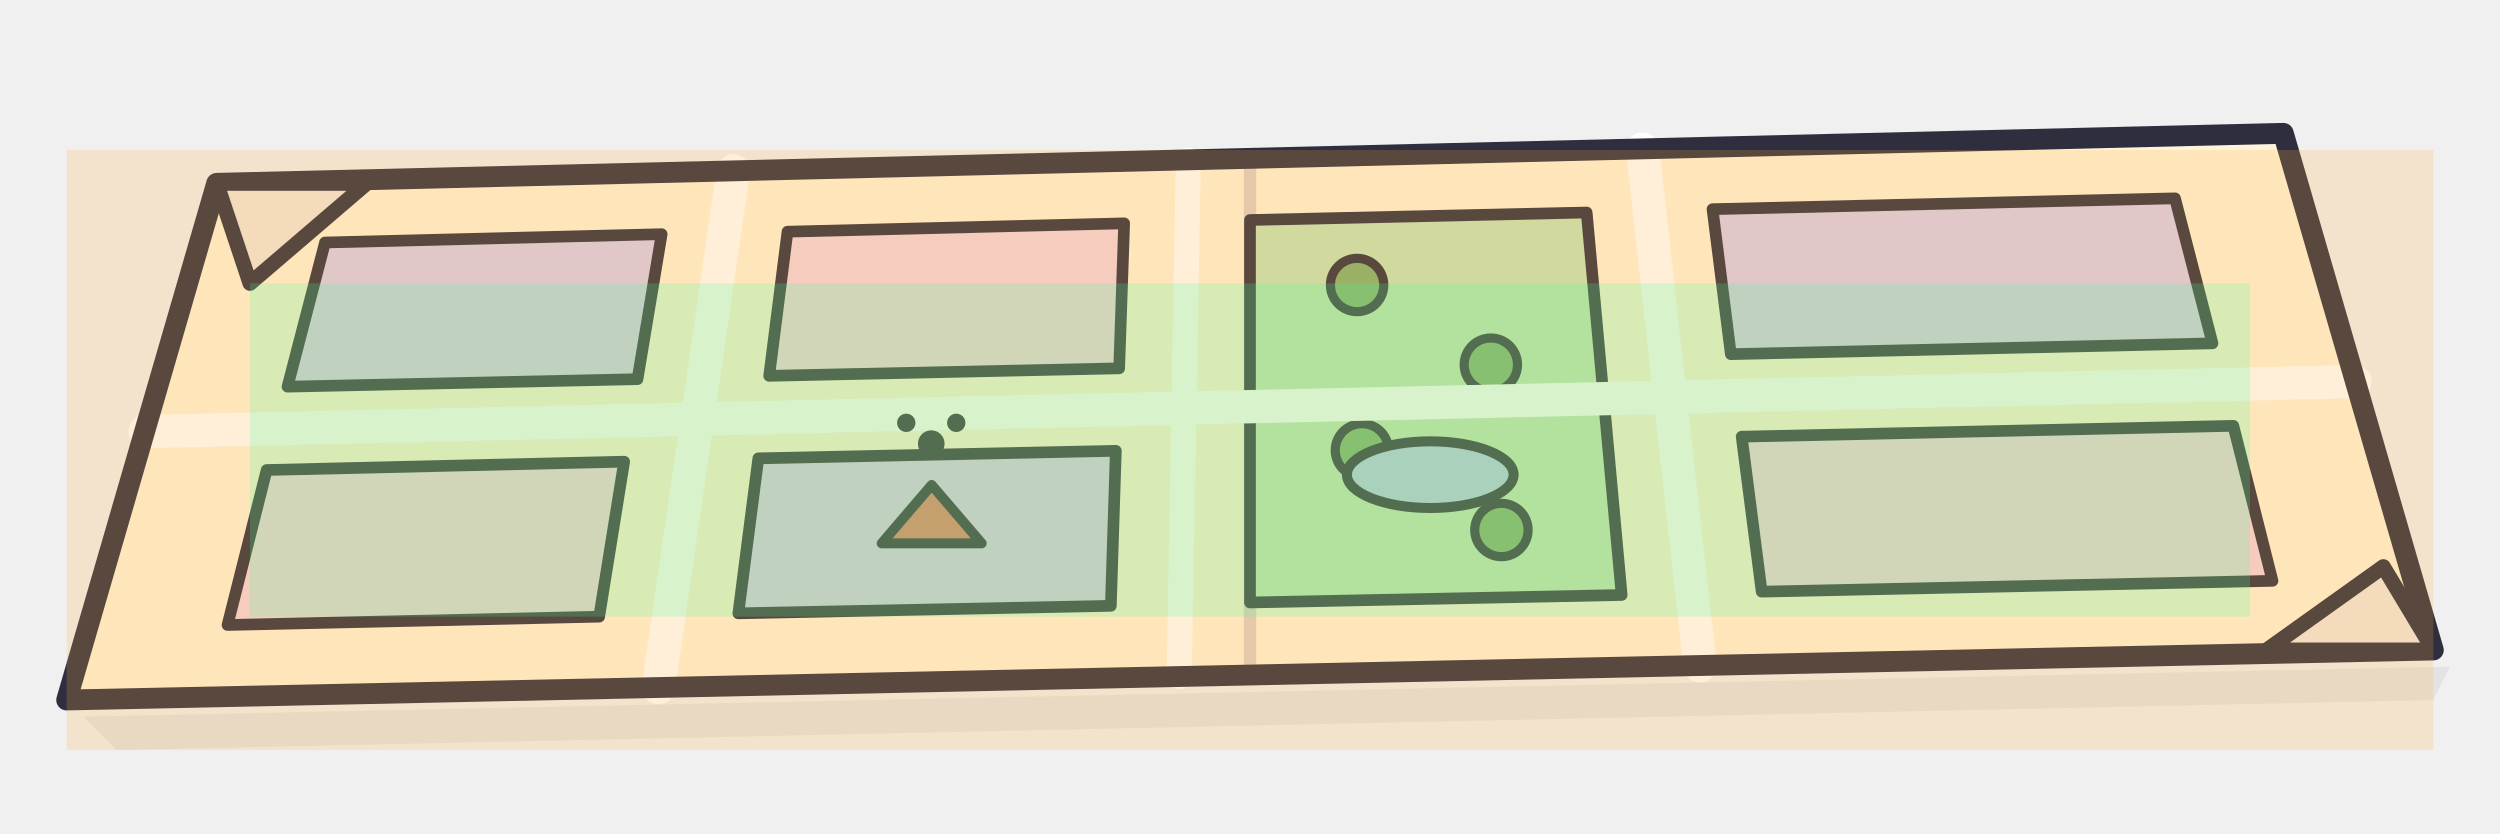
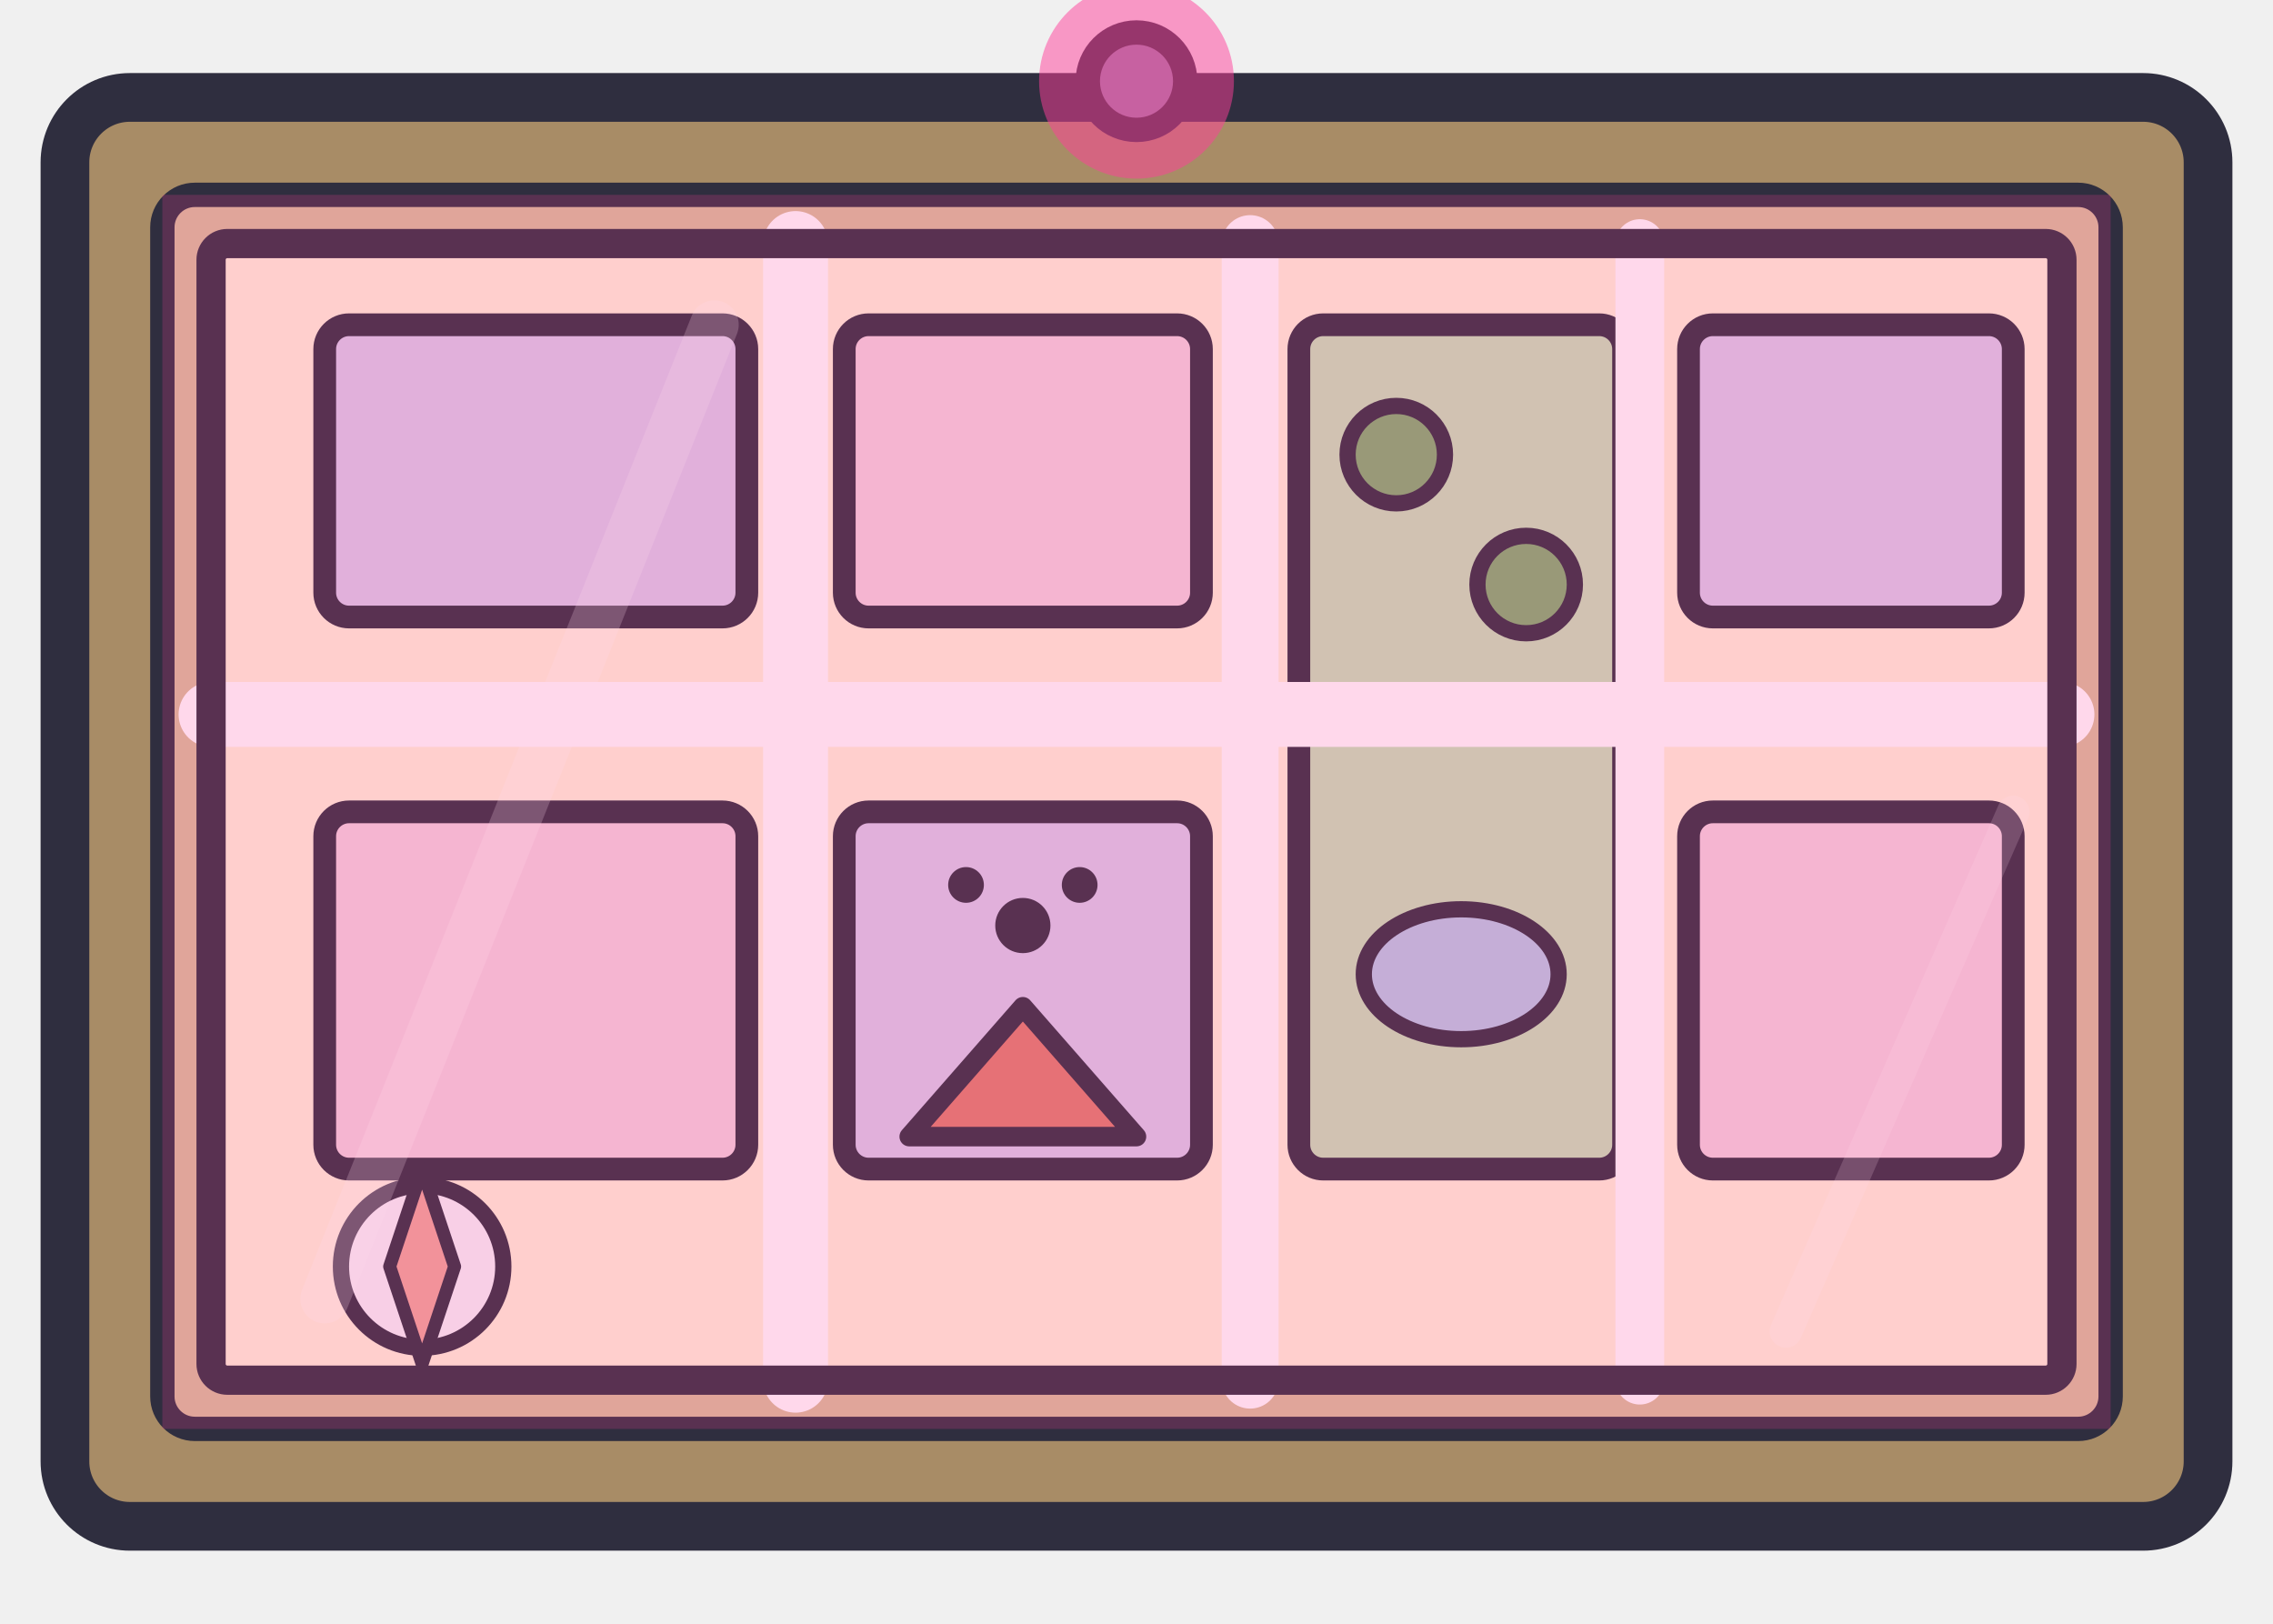
- <svg xmlns="http://www.w3.org/2000/svg" viewBox="0 0 300 100" width="300" height="100">
-   <g id="stín">
-     <path d="M 10 86 L 294 80 L 292 84 L 14 90 Z" fill="#2F2E3F" stroke="none" opacity="0.07" />
+ <svg xmlns="http://www.w3.org/2000/svg" viewBox="0 0 140 100" width="140" height="100">
+   <g id="rám">
+     <rect x="4" y="6" width="132" height="88" rx="4" fill="#A88C66" stroke="#2F2E3F" stroke-width="3" stroke-linejoin="round" stroke-linecap="round" />
+     <rect x="10" y="12" width="120" height="76" rx="2" fill="#D8BF9A" stroke="#2F2E3F" stroke-width="1.5" stroke-linejoin="round" stroke-linecap="round" />
  </g>
  <g id="papír">
-     <path d="M 26 22 L 274 16 L 292 78 L 8 84 Z" fill="#FFF4DA" stroke="none" />
-     <path d="M 150 19 L 150 81" fill="none" stroke="#D8C7C0" stroke-width="1.5" stroke-linejoin="round" stroke-linecap="round" opacity="0.8" />
-     <path d="M 17 53 L 283 47" fill="none" stroke="#D8C7C0" stroke-width="1.5" stroke-linejoin="round" stroke-linecap="round" opacity="0.8" />
+     <rect x="13" y="15" width="114" height="70" rx="1" fill="#FFF4DA" stroke="none" />
  </g>
  <g id="park">
-     <path d="M 150.0 26.4 L 190.4 25.5 L 194.6 71.4 L 150.0 72.3 Z" fill="#C5E3B8" stroke="#2F2E3F" stroke-width="1.4" stroke-linejoin="round" stroke-linecap="round" />
-     <circle cx="162.85" cy="34.2" r="3.2" fill="#7FB06F" stroke="#2F2E3F" stroke-width="1.1" stroke-linejoin="round" stroke-linecap="round" />
-     <circle cx="178.9" cy="43.76" r="3.2" fill="#7FB06F" stroke="#2F2E3F" stroke-width="1.1" stroke-linejoin="round" stroke-linecap="round" />
-     <circle cx="163.43" cy="54.04" r="3.2" fill="#7FB06F" stroke="#2F2E3F" stroke-width="1.1" stroke-linejoin="round" stroke-linecap="round" />
-     <circle cx="180.17" cy="63.6" r="3.2" fill="#7FB06F" stroke="#2F2E3F" stroke-width="1.1" stroke-linejoin="round" stroke-linecap="round" />
-   </g>
-   <g id="rybník">
-     <ellipse cx="171.63" cy="56.96" rx="10" ry="4" fill="#B7CBE6" stroke="#2F2E3F" stroke-width="1.2" stroke-linejoin="round" stroke-linecap="round" />
+     <rect x="80" y="20" width="20" height="52" rx="1.5" fill="#C5E3B8" stroke="#2F2E3F" stroke-width="1.4" stroke-linejoin="round" stroke-linecap="round" />
+     <circle cx="86" cy="28" r="3" fill="#7FB06F" stroke="#2F2E3F" stroke-width="1" stroke-linejoin="round" stroke-linecap="round" />
+     <circle cx="94" cy="36" r="3" fill="#7FB06F" stroke="#2F2E3F" stroke-width="1" stroke-linejoin="round" stroke-linecap="round" />
+     <ellipse cx="90" cy="60" rx="6" ry="4" fill="#B7CBE6" stroke="#2F2E3F" stroke-width="1" stroke-linejoin="round" stroke-linecap="round" />
  </g>
  <g id="domy">
-     <path d="M 39.0 29.1 L 79.4 28.1 L 76.5 45.5 L 34.5 46.4 Z" fill="#D9CDEB" stroke="#2F2E3F" stroke-width="1.4" stroke-linejoin="round" stroke-linecap="round" />
-     <path d="M 94.5 27.8 L 134.9 26.8 L 134.3 44.2 L 92.3 45.1 Z" fill="#F3D3DE" stroke="#2F2E3F" stroke-width="1.4" stroke-linejoin="round" stroke-linecap="round" />
-     <path d="M 32.0 56.4 L 74.9 55.4 L 71.9 74.0 L 27.3 75.0 Z" fill="#F3D3DE" stroke="#2F2E3F" stroke-width="1.4" stroke-linejoin="round" stroke-linecap="round" />
-     <path d="M 91.0 55.0 L 133.9 54.1 L 133.3 72.7 L 88.6 73.6 Z" fill="#D9CDEB" stroke="#2F2E3F" stroke-width="1.4" stroke-linejoin="round" stroke-linecap="round" />
-     <path d="M 205.5 25.1 L 261.0 23.8 L 265.5 41.2 L 207.7 42.5 Z" fill="#D9CDEB" stroke="#2F2E3F" stroke-width="1.4" stroke-linejoin="round" stroke-linecap="round" />
-     <path d="M 209.0 52.4 L 268.0 51.1 L 272.7 69.7 L 211.4 71.0 Z" fill="#F3D3DE" stroke="#2F2E3F" stroke-width="1.4" stroke-linejoin="round" stroke-linecap="round" />
+     <rect x="20" y="20" width="26" height="18" rx="1.5" fill="#D9CDEB" stroke="#2F2E3F" stroke-width="1.4" stroke-linejoin="round" stroke-linecap="round" />
+     <rect x="52" y="20" width="22" height="18" rx="1.5" fill="#F3D3DE" stroke="#2F2E3F" stroke-width="1.4" stroke-linejoin="round" stroke-linecap="round" />
+     <rect x="104" y="20" width="20" height="18" rx="1.5" fill="#D9CDEB" stroke="#2F2E3F" stroke-width="1.4" stroke-linejoin="round" stroke-linecap="round" />
+     <rect x="20" y="50" width="26" height="22" rx="1.5" fill="#F3D3DE" stroke="#2F2E3F" stroke-width="1.4" stroke-linejoin="round" stroke-linecap="round" />
+     <rect x="52" y="50" width="22" height="22" rx="1.5" fill="#D9CDEB" stroke="#2F2E3F" stroke-width="1.4" stroke-linejoin="round" stroke-linecap="round" />
+     <rect x="104" y="50" width="20" height="22" rx="1.5" fill="#F3D3DE" stroke="#2F2E3F" stroke-width="1.4" stroke-linejoin="round" stroke-linecap="round" />
  </g>
  <g id="ulice">
-     <path d="M 17.4 51.8 L 282.6 45.8" fill="none" stroke="#FFFFFF" stroke-width="4" stroke-linejoin="round" stroke-linecap="round" />
-     <path d="M 88.0 20.5 L 79.0 82.5" fill="none" stroke="#FFFFFF" stroke-width="4" stroke-linejoin="round" stroke-linecap="round" />
-     <path d="M 197.1 17.9 L 204.0 79.9" fill="none" stroke="#FFFFFF" stroke-width="4" stroke-linejoin="round" stroke-linecap="round" />
-     <path d="M 142.6 19.2 L 141.5 81.2" fill="none" stroke="#FFFFFF" stroke-width="3" stroke-linejoin="round" stroke-linecap="round" />
+     <path d="M 13 44 L 127 44" fill="none" stroke="#FFFFFF" stroke-width="4" stroke-linejoin="round" stroke-linecap="round" />
+     <path d="M 49 15 L 49 85" fill="none" stroke="#FFFFFF" stroke-width="4" stroke-linejoin="round" stroke-linecap="round" />
+     <path d="M 77 15 L 77 85" fill="none" stroke="#FFFFFF" stroke-width="3.5" stroke-linejoin="round" stroke-linecap="round" />
+     <path d="M 101 15 L 101 85" fill="none" stroke="#FFFFFF" stroke-width="3" stroke-linejoin="round" stroke-linecap="round" />
  </g>
  <g id="náš dům">
-     <path d="M 105.8 65.2 L 111.8 58.2 L 117.8 65.2 Z" fill="#E07E6D" stroke="#2F2E3F" stroke-width="1.2" stroke-linejoin="round" stroke-linecap="round" />
-     <circle cx="111.75" cy="53.24" r="1.6" fill="#2F2E3F" stroke="none" />
-     <circle cx="108.75" cy="50.74" r="1.1" fill="#2F2E3F" stroke="none" />
-     <circle cx="114.75" cy="50.74" r="1.1" fill="#2F2E3F" stroke="none" />
+     <path d="M 56 70 L 63 62 L 70 70 Z" fill="#E07E6D" stroke="#2F2E3F" stroke-width="1.2" stroke-linejoin="round" stroke-linecap="round" />
+     <circle cx="63" cy="57" r="1.7" fill="#2F2E3F" stroke="none" />
+     <circle cx="59.5" cy="54.5" r="1.1" fill="#2F2E3F" stroke="none" />
+     <circle cx="66.5" cy="54.5" r="1.1" fill="#2F2E3F" stroke="none" />
+   </g>
+   <g id="růžice">
+     <circle cx="26" cy="78" r="5" fill="#F6F4F9" stroke="#2F2E3F" stroke-width="1" stroke-linejoin="round" stroke-linecap="round" />
+     <path d="M 26 72 L 28 78 L 26 84 L 24 78 Z" fill="#EFA79A" stroke="#2F2E3F" stroke-width="0.8" stroke-linejoin="round" stroke-linecap="round" />
  </g>
  <g id="okraj">
-     <path d="M 26 22 L 274 16 L 292 78 L 8 84 Z" fill="none" stroke="#2F2E3F" stroke-width="2.5" stroke-linejoin="round" stroke-linecap="round" />
+     <rect x="13" y="15" width="114" height="70" rx="1" fill="none" stroke="#2F2E3F" stroke-width="1.8" stroke-linejoin="round" stroke-linecap="round" />
  </g>
-   <g id="rohy">
-     <path d="M 26 22 L 44 22 L 30 34 Z" fill="#F0E6DC" stroke="#2F2E3F" stroke-width="1.8" stroke-linejoin="round" stroke-linecap="round" />
-     <path d="M 292 78 L 272 78 L 286 68 Z" fill="#F0E6DC" stroke="#2F2E3F" stroke-width="1.8" stroke-linejoin="round" stroke-linecap="round" />
+   <g id="sklo">
+     <path d="M 20 80 L 44 20" fill="none" stroke="#FFFFFF" stroke-width="3" stroke-linejoin="round" stroke-linecap="round" opacity="0.22" />
+     <path d="M 110 82 L 124 50" fill="none" stroke="#FFFFFF" stroke-width="2" stroke-linejoin="round" stroke-linecap="round" opacity="0.18" />
  </g>
-   <rect id="@pata" x="8" y="18" width="284" height="72" fill="#FFB13D" opacity="0.2" />
-   <rect id="@plošina" x="30" y="34" width="240" height="40" fill="#3DFF9A" opacity="0.2" />
+   <g id="háček">
+     <circle cx="70" cy="5" r="3" fill="#8F84A8" stroke="#2F2E3F" stroke-width="1.5" stroke-linejoin="round" stroke-linecap="round" />
+   </g>
+   <circle id="@čep hřebík" cx="70" cy="5" r="6" fill="#FF3D9A" opacity="0.5" />
+   <rect id="@dotyk mapa" x="10" y="12" width="120" height="76" fill="#FF3D9A" opacity="0.2" />
</svg>
